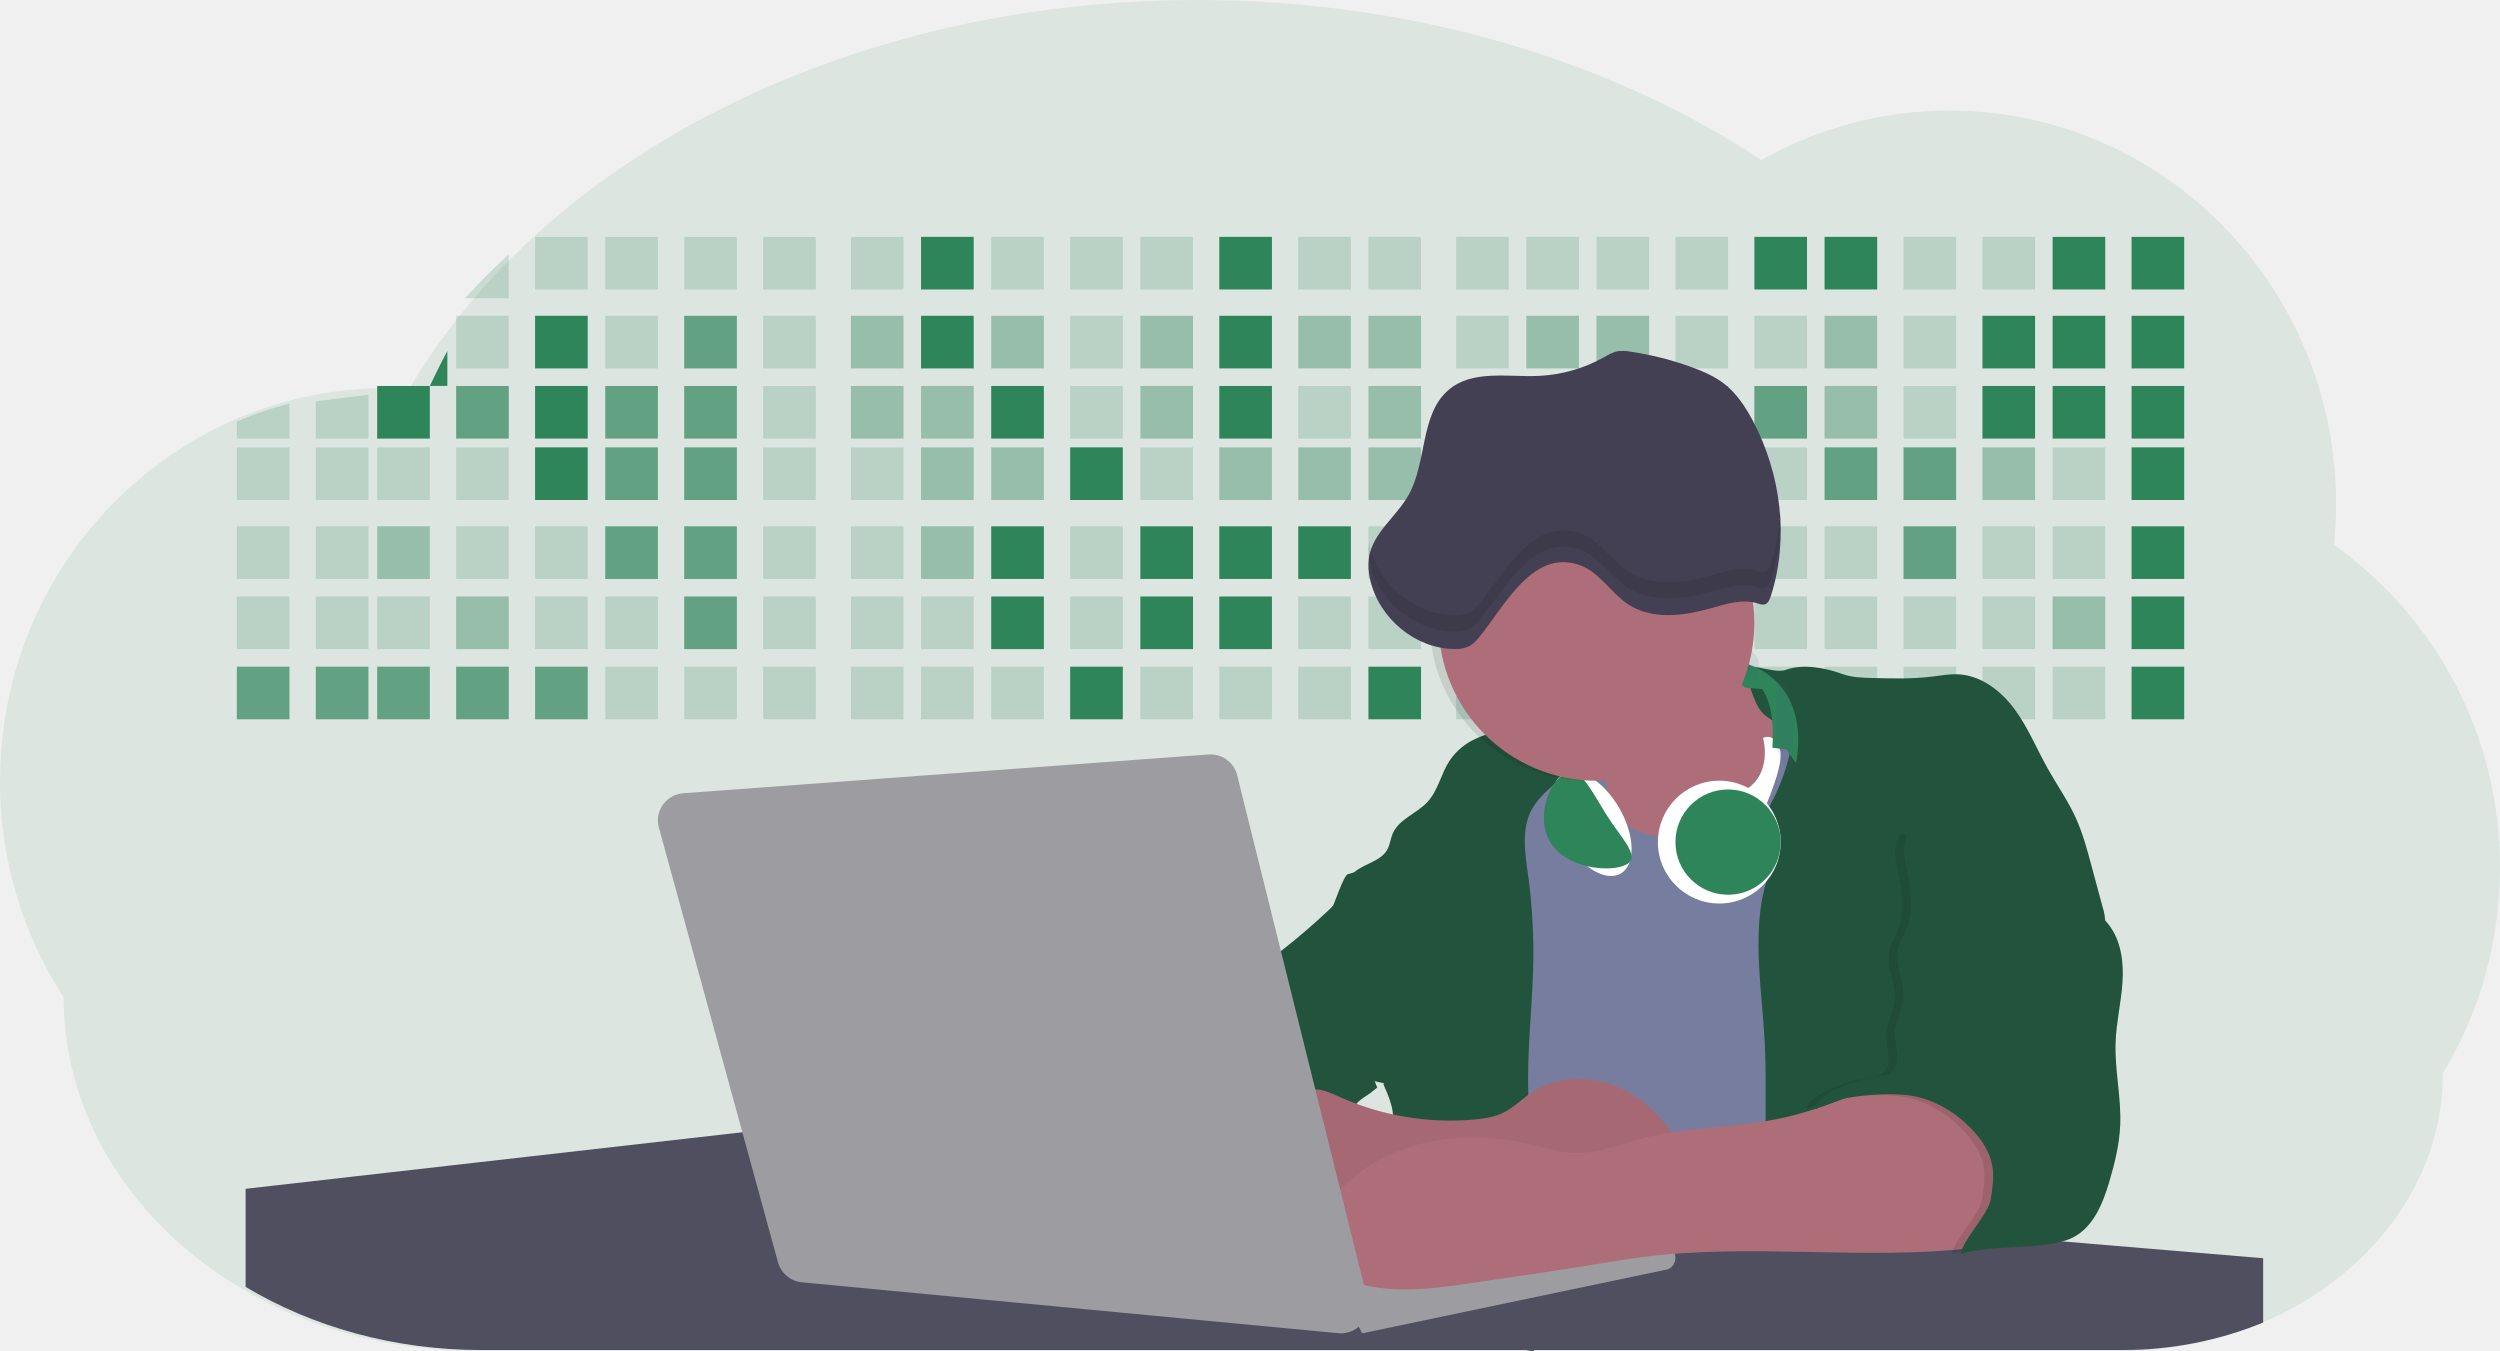
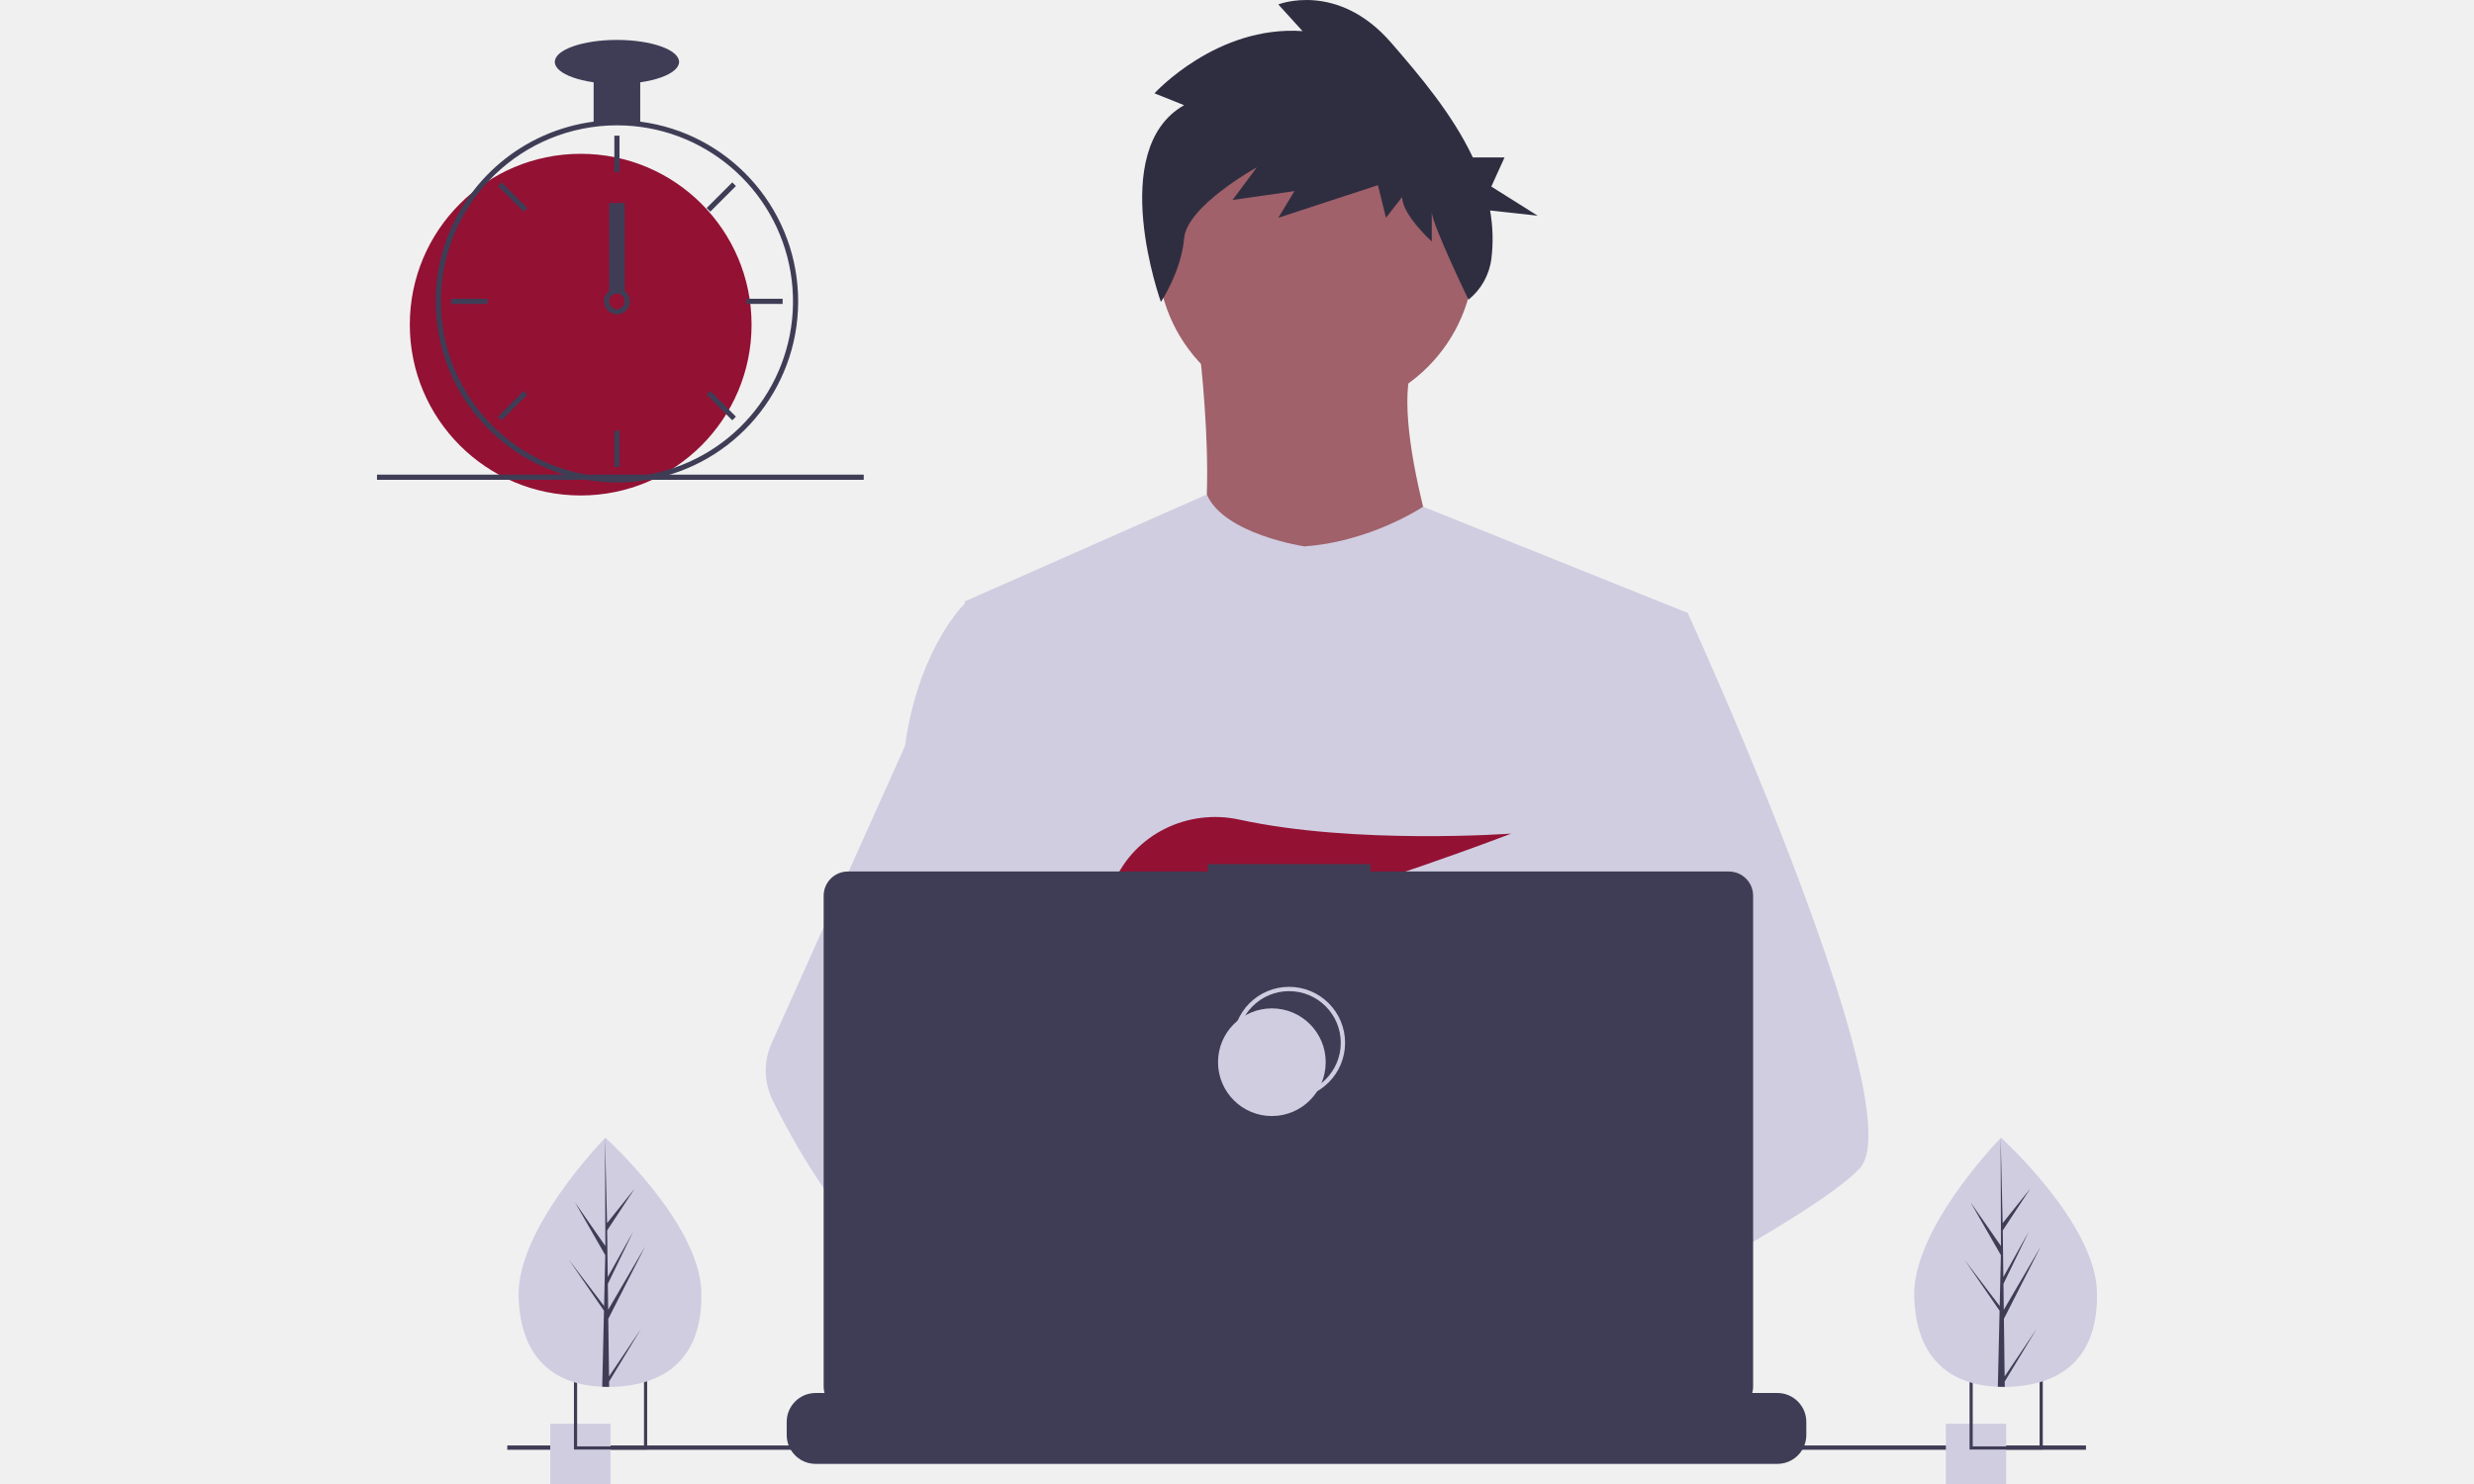
- <svg xmlns="http://www.w3.org/2000/svg" width="285" height="154">
-   <g fill-rule="nonzero" fill="none">
-     <path d="M285 98.908a45.505 45.505 0 0 1-1.707 12.382 45 45 0 0 1-4.8 11.055c0 12.507-8.426 23.317-20.655 28.46A41.603 41.603 0 0 1 241.712 154H54.102c-10.027 0-19.319-2.711-26.94-7.33a46.28 46.28 0 0 1-6.186-4.466c-8.47-7.295-13.721-17.375-13.721-28.51A45.13 45.13 0 0 1 0 89.05c0-18.314 10.81-34.062 26.295-41.014a43.418 43.418 0 0 1 6.356-2.277 43.608 43.608 0 0 1 11.016-1.52h.428c.862 0 1.717.03 2.566.08l.28-.475c.341-.573.692-1.14 1.05-1.7a64.088 64.088 0 0 1 2.039-3.02 69.585 69.585 0 0 1 2.329-3.091l.207-.25c.458-.573.926-1.138 1.405-1.698a83.311 83.311 0 0 1 4.733-5.08C76.67 11.359 104.812 0 136.451 0c24.619 0 47.122 6.878 64.36 18.242a43.322 43.322 0 0 1 21.41-5.64c24.349 0 44.094 20.064 44.094 44.814a46.255 46.255 0 0 1-.249 4.689A44.965 44.965 0 0 1 285 98.908z" fill="#2E855A" opacity=".1" />
-     <path d="M58 29v5h-5a78.624 78.624 0 0 1 5-5zM61 27h6v6h-6zM69 27h6v6h-6zM78 27h6v6h-6zM87 27h6v6h-6zM97 27h6v6h-6z" fill="#2E855A" opacity=".2" />
-     <path fill="#2E855A" d="M105 27h6v6h-6z" />
-     <path fill="#2E855A" opacity=".2" d="M113 27h6v6h-6zM122 27h6v6h-6zM130 27h6v6h-6z" />
-     <path fill="#2E855A" d="M139 27h6v6h-6z" />
-     <path fill="#2E855A" opacity=".2" d="M148 27h6v6h-6zM156 27h6v6h-6zM166 27h6v6h-6zM174 27h6v6h-6zM182 27h6v6h-6zM191 27h6v6h-6z" />
-     <path fill="#2E855A" d="M200 27h6v6h-6zM208 27h6v6h-6z" />
-     <path fill="#2E855A" opacity=".2" d="M217 27h6v6h-6zM226 27h6v6h-6z" />
-     <path fill="#2E855A" d="M234 27h6v6h-6zM243 27h6v6h-6zM51 40v4h-2a82.292 82.292 0 0 1 2-4z" />
-     <path fill="#2E855A" opacity=".2" d="M52 36h6v6h-6z" />
-     <path fill="#2E855A" d="M61 36h6v6h-6z" />
-     <path fill="#2E855A" opacity=".2" d="M69 36h6v6h-6z" />
-     <path fill="#2E855A" opacity=".7" d="M78 36h6v6h-6z" />
-     <path fill="#2E855A" opacity=".2" d="M87 36h6v6h-6z" />
-     <path fill="#2E855A" opacity=".4" d="M97 36h6v6h-6z" />
-     <path fill="#2E855A" d="M105 36h6v6h-6z" />
-     <path fill="#2E855A" opacity=".4" d="M113 36h6v6h-6z" />
-     <path fill="#2E855A" opacity=".2" d="M122 36h6v6h-6z" />
-     <path fill="#2E855A" opacity=".4" d="M130 36h6v6h-6z" />
-     <path fill="#2E855A" d="M139 36h6v6h-6z" />
-     <path fill="#2E855A" opacity=".4" d="M148 36h6v6h-6zM156 36h6v6h-6z" />
-     <path fill="#2E855A" opacity=".2" d="M166 36h6v6h-6z" />
-     <path fill="#2E855A" opacity=".4" d="M174 36h6v6h-6zM182 36h6v6h-6z" />
-     <path fill="#2E855A" opacity=".2" d="M191 36h6v6h-6zM200 36h6v6h-6z" />
-     <path fill="#2E855A" opacity=".4" d="M208 36h6v6h-6z" />
-     <path fill="#2E855A" opacity=".2" d="M217 36h6v6h-6z" />
-     <path fill="#2E855A" d="M226 36h6v6h-6zM234 36h6v6h-6zM243 36h6v6h-6z" />
-     <path d="M33 46v4h-6v-1.954A42.372 42.372 0 0 1 33 46zM42 45v5h-6v-4.258z" fill="#2E855A" opacity=".2" />
-     <path fill="#2E855A" d="M43 44h6v6h-6z" />
-     <path fill="#2E855A" opacity=".7" d="M52 44h6v6h-6z" />
-     <path fill="#2E855A" d="M61 44h6v6h-6z" />
-     <path fill="#2E855A" opacity=".7" d="M69 44h6v6h-6zM78 44h6v6h-6z" />
-     <path fill="#2E855A" opacity=".2" d="M87 44h6v6h-6z" />
-     <path fill="#2E855A" opacity=".4" d="M97 44h6v6h-6zM105 44h6v6h-6z" />
-     <path fill="#2E855A" d="M113 44h6v6h-6z" />
-     <path fill="#2E855A" opacity=".2" d="M122 44h6v6h-6z" />
-     <path fill="#2E855A" opacity=".4" d="M130 44h6v6h-6z" />
-     <path fill="#2E855A" d="M139 44h6v6h-6z" />
-     <path fill="#2E855A" opacity=".2" d="M148 44h6v6h-6z" />
-     <path fill="#2E855A" opacity=".4" d="M156 44h6v6h-6z" />
-     <path fill="#2E855A" opacity=".2" d="M166 44h6v6h-6z" />
-     <path fill="#2E855A" d="M174 44h6v6h-6z" />
-     <path fill="#2E855A" opacity=".2" d="M182 44h6v6h-6z" />
-     <path fill="#2E855A" opacity=".7" d="M191 44h6v6h-6zM200 44h6v6h-6z" />
-     <path fill="#2E855A" opacity=".4" d="M208 44h6v6h-6z" />
-     <path fill="#2E855A" opacity=".2" d="M217 44h6v6h-6z" />
-     <path fill="#2E855A" d="M226 44h6v6h-6zM234 44h6v6h-6zM243 44h6v6h-6z" />
-     <path fill="#2E855A" opacity=".2" d="M27 51h6v6h-6zM36 51h6v6h-6zM43 51h6v6h-6zM52 51h6v6h-6z" />
-     <path fill="#2E855A" d="M61 51h6v6h-6z" />
-     <path fill="#2E855A" opacity=".7" d="M69 51h6v6h-6zM78 51h6v6h-6z" />
-     <path fill="#2E855A" opacity=".2" d="M87 51h6v6h-6zM97 51h6v6h-6z" />
-     <path fill="#2E855A" opacity=".4" d="M105 51h6v6h-6zM113 51h6v6h-6z" />
-     <path fill="#2E855A" d="M122 51h6v6h-6z" />
-     <path fill="#2E855A" opacity=".2" d="M130 51h6v6h-6z" />
-     <path fill="#2E855A" opacity=".4" d="M139 51h6v6h-6zM148 51h6v6h-6zM156 51h6v6h-6zM166 51h6v6h-6z" />
-     <path fill="#2E855A" opacity=".2" d="M174 51h6v6h-6zM182 51h6v6h-6zM191 51h6v6h-6zM200 51h6v6h-6z" />
-     <path fill="#2E855A" opacity=".7" d="M208 51h6v6h-6zM217 51h6v6h-6z" />
-     <path fill="#2E855A" opacity=".4" d="M226 51h6v6h-6z" />
-     <path fill="#2E855A" opacity=".2" d="M234 51h6v6h-6z" />
-     <path fill="#2E855A" d="M243 51h6v6h-6z" />
-     <path fill="#2E855A" opacity=".2" d="M27 60h6v6h-6zM36 60h6v6h-6z" />
-     <path fill="#2E855A" opacity=".4" d="M43 60h6v6h-6z" />
-     <path fill="#2E855A" opacity=".2" d="M52 60h6v6h-6zM61 60h6v6h-6z" />
-     <path fill="#2E855A" opacity=".7" d="M69 60h6v6h-6zM78 60h6v6h-6z" />
-     <path fill="#2E855A" opacity=".2" d="M87 60h6v6h-6zM97 60h6v6h-6z" />
-     <path fill="#2E855A" opacity=".4" d="M105 60h6v6h-6z" />
-     <path fill="#2E855A" d="M113 60h6v6h-6z" />
-     <path fill="#2E855A" opacity=".2" d="M122 60h6v6h-6z" />
-     <path fill="#2E855A" d="M130 60h6v6h-6zM139 60h6v6h-6zM148 60h6v6h-6z" />
-     <path fill="#2E855A" opacity=".2" d="M156 60h6v6h-6z" />
-     <path fill="#2E855A" d="M166 60h6v6h-6z" />
-     <path fill="#2E855A" opacity=".2" d="M174 60h6v6h-6zM182 60h6v6h-6zM191 60h6v6h-6zM200 60h6v6h-6zM208 60h6v6h-6z" />
-     <path fill="#2E855A" opacity=".7" d="M217 60h6v6h-6z" />
-     <path fill="#2E855A" opacity=".2" d="M226 60h6v6h-6zM234 60h6v6h-6z" />
-     <path fill="#2E855A" d="M243 60h6v6h-6z" />
-     <path fill="#2E855A" opacity=".2" d="M27 68h6v6h-6zM36 68h6v6h-6zM43 68h6v6h-6z" />
-     <path fill="#2E855A" opacity=".4" d="M52 68h6v6h-6z" />
-     <path fill="#2E855A" opacity=".2" d="M61 68h6v6h-6zM69 68h6v6h-6z" />
-     <path fill="#2E855A" opacity=".7" d="M78 68h6v6h-6z" />
-     <path fill="#2E855A" opacity=".2" d="M87 68h6v6h-6zM97 68h6v6h-6zM105 68h6v6h-6z" />
-     <path fill="#2E855A" d="M113 68h6v6h-6z" />
-     <path fill="#2E855A" opacity=".2" d="M122 68h6v6h-6z" />
-     <path fill="#2E855A" d="M130 68h6v6h-6zM139 68h6v6h-6z" />
-     <path fill="#2E855A" opacity=".2" d="M148 68h6v6h-6zM156 68h6v6h-6zM166 68h6v6h-6zM174 68h6v6h-6zM182 68h6v6h-6zM191 68h6v6h-6zM200 68h6v6h-6zM208 68h6v6h-6zM217 68h6v6h-6zM226 68h6v6h-6z" />
-     <path fill="#2E855A" opacity=".4" d="M234 68h6v6h-6z" />
-     <path fill="#2E855A" d="M243 68h6v6h-6z" />
-     <path fill="#2E855A" opacity=".7" d="M27 76h6v6h-6zM36 76h6v6h-6zM43 76h6v6h-6zM52 76h6v6h-6zM61 76h6v6h-6z" />
-     <path fill="#2E855A" opacity=".2" d="M69 76h6v6h-6zM78 76h6v6h-6zM87 76h6v6h-6zM97 76h6v6h-6zM105 76h6v6h-6zM113 76h6v6h-6z" />
-     <path fill="#2E855A" d="M122 76h6v6h-6z" />
-     <path fill="#2E855A" opacity=".2" d="M130 76h6v6h-6zM139 76h6v6h-6zM148 76h6v6h-6z" />
-     <path fill="#2E855A" d="M156 76h6v6h-6z" />
-     <path fill="#2E855A" opacity=".2" d="M166 76h6v6h-6zM174 76h6v6h-6zM182 76h6v6h-6zM191 76h6v6h-6zM200 76h6v6h-6zM208 76h6v6h-6zM217 76h6v6h-6zM226 76h6v6h-6zM234 76h6v6h-6z" />
-     <path fill="#2E855A" d="M243 76h6v6h-6z" />
-     <circle fill="#767D9F" cx="182.5" cy="90.5" r="8.5" />
-     <path d="M181.225 79.747a171.72 171.72 0 0 1 2.227 11.6c.184 1.157.347 2.378-.07 3.472-.35.912-1.061 1.625-1.62 2.423-.558.799-.98 1.822-.64 2.737.339.915 1.33 1.415 2.275 1.673 2.705.733 5.589.2 8.282-.594a13.36 13.36 0 0 0 3.472-1.445c1.141-.728 2.076-1.74 2.936-2.78 3.925-4.784 6.494-10.525 8.913-16.232a9.81 9.81 0 0 1-8.324-3.37c-.991-1.17-1.718-2.8-1.16-4.231-1.636.902-3.58.963-5.342 1.58a18.94 18.94 0 0 0-3.143 1.554c-1.203.699-2.4 1.411-3.59 2.137-1.36.824-2.635 1.557-4.216 1.476z" fill="#AE6E79" />
-     <path d="M201.751 86.102c-1.534 2.994-3.531 5.871-6.382 7.653-2.851 1.783-6.69 2.266-9.546.504-1.406-.861-2.471-2.17-3.7-3.273-1.228-1.102-2.763-2.046-4.413-1.903-1.819.159-3.243 1.581-4.461 2.943-1.849 2.07-3.635 4.227-4.944 6.676-2.512 4.708-3.107 10.211-2.996 15.548.11 5.337.881 10.647.899 15.984.025 6.566-1.085 13.078-2.208 19.546 10.324-1.274 20.66 1.51 31.007 2.565 6.621.682 13.293.667 19.95.65 1.17 0 2.416-.03 3.39-.68a4.58 4.58 0 0 0 1.405-1.672c.919-1.7 1.288-3.638 1.544-5.553.651-4.839.671-9.738.689-14.622.045-11.832.088-23.707-1.412-35.446-.37-2.888-.841-5.79-1.947-8.492-1.105-2.701-2.908-5.186-5.43-6.633-1.62-.932-5.376-2.553-7.285-1.614-2.143 1.047-3.132 5.815-4.16 7.82z" fill="#767D9F" />
-     <path d="M201.171 118.7c-.386-7.152-1.956-14.786 1.386-21.134.822-1.56-2.125-3.505-1.214-5.015a22.599 22.599 0 0 0 2.504-5.902c.189-.713.34-1.467.162-2.183-.331-1.304-1.633-2.081-2.738-2.875-1.22-.878-1.847-3.554-2.24-5.002-.394-1.448 3.128.296 4.545-.22 1.966-.713 4.465-.264 6.426.459 1.096.4 2.285.434 3.453.464 2.267.059 4.542.116 6.792-.16 1.011-.126 2.024-.316 3.04-.26 2.59.146 4.843 1.902 6.377 3.979 1.533 2.076 2.509 4.496 3.766 6.745 1.048 1.875 2.297 3.646 3.19 5.597.792 1.726 1.293 3.58 1.788 5.426l1.277 4.733c.223.677.33 1.386.313 2.099-.064.757-.403 1.462-.746 2.136a40.445 40.445 0 0 1-4.647 7.026c-2.686 3.263-5.947 6.206-7.542 10.113-.623 1.521-.969 3.14-1.285 4.752A173.107 173.107 0 0 0 223.065 149a43.637 43.637 0 0 0-13.82-3.751c-1.39-.143-3.185.128-4.51-.247-2.215-.624-2.459-4.336-2.795-6.28-.537-3.095-.644-6.244-.664-9.372-.025-3.556.087-7.106-.105-10.65zM152.515 106.366c1.049 5.983 2.205 11.983 4.485 17.605a4.803 4.803 0 0 1-.172.154c-.202.172-.411.334-.63.499-.511.359-1.072.663-1.495 1.132-.16.18-.287.386-.374.61-.159.355-.159.76 0 1.115-1.189.526-2.57.364-3.902.314-1.15-.042-2.263 0-3.185.63-1.28.883-1.667 2.579-1.874 4.12a44.473 44.473 0 0 0-.197 1.687 47.042 47.042 0 0 0-.125 7.768c-4.07-.097-7.781-2.221-11.292-4.285-.802-.472-1.63-.968-2.15-1.745a3.94 3.94 0 0 1-.576-2.566c0-.127.022-.25.04-.379.112-.74.303-1.465.57-2.164a26.727 26.727 0 0 1 4.782-8.14c.892-1.041 1.897-2.06 2.313-3.37.182-.57.249-1.176.433-1.745.828-2.463 3.813-3.627 4.834-6.018.25-.57.364-1.196.673-1.745a4.394 4.394 0 0 1 1.06-1.184c.181-.152.37-.3.557-.446a74.045 74.045 0 0 0 5.061-4.35c.302-.285.601-.572.897-.863-.04 1.128.05 2.257.267 3.366z" fill="#22543D" />
-     <path d="M178.188 88.41c-.356.378-.742.733-1.12 1.085l-.102.092-.401.373a9.675 9.675 0 0 0-1.868 2.182l-.042.07c-1.262 2.267-.795 5.058-.443 7.632a65.16 65.16 0 0 1 .586 9.684c-.064 4.47-.589 8.909-.599 13.373 0 1.013.023 2.024.067 3.037.072 1.646.196 3.29.344 4.933.161 1.803.354 3.603.535 5.403.143 1.393.28 2.784.393 4.174.057.72.111 1.438.156 2.158.052.844.094 1.69.119 2.535.017.536.027 1.07.027 1.606v.912c0 .58-.016 1.16-.047 1.738a48.699 48.699 0 0 1-.151 2.234c-.077.812-.213 1.699-.782 2.27a2.068 2.068 0 0 1-.109.099l-.802-.1a82.056 82.056 0 0 0-16.653-.297c.121-.84.232-1.676.341-2.518a175.718 175.718 0 0 0 .46-4.057 158.012 158.012 0 0 0 .75-12.147c.028-1.112.042-2.225.04-3.34 0-1.082-.01-2.166-.027-3.252 0-.357-.015-.715-.045-1.07a6.812 6.812 0 0 0-.131-.951 12.41 12.41 0 0 0-.742-2.106c-.055-.129-.107-.248-.159-.384-.03-.067-.057-.137-.084-.204 1.425-1.274 2.44-2.98 3.415-4.658 1.581-2.704 3.2-5.527 3.464-8.65.265-3.124-1.281-6.633-4.256-7.586-.809-.248-1.665-.318-2.5-.464-.786-.14-2.427-.455-3.337-1.02-.495.509-.99 1.01-1.485 1.501.03-.75.213-1.486.537-2.162l.351.017a.675.675 0 0 1-.04-.248c0-.266.184-.566.575-.9 1.165-.992 2.999-1.213 3.734-2.557.307-.558.359-1.224.606-1.81.71-1.67 2.75-2.286 3.977-3.622 1.227-1.336 1.534-3.228 2.526-4.718a7.088 7.088 0 0 1 2.97-2.483c.099-.047.2-.094.302-.136 2.053-.882 4.493-1.083 6.621-1.078.827 0 2.97.025 4.02.445.17.06.325.156.457.28 1.118 1.222-.621 3.802-1.448 4.685z" fill="#22543D" />
-     <path d="M153.651 99.653a14.895 14.895 0 0 1 11.614 1.232c1.789 1.01 3.394 2.422 4.378 4.242 1.478 2.73 1.414 6.022 1.31 9.14-.053 1.56-.12 3.175-.796 4.575-.782 1.62-2.258 2.733-3.764 3.643a10.403 10.403 0 0 1-3.061 1.348c-1.67.369-3.404.055-5.086-.253-1.829-.344-3.792-.758-5.062-2.144-.745-.804-1.153-1.848-1.555-2.87-.578-1.474-1.158-2.947-1.74-4.419-1.006-2.556-1.346-4.682-.017-7.172.604-1.135 1.342-2.197 1.938-3.34.298-.581 1.367-3.832 1.841-3.982z" fill="#22543D" />
-     <path d="M258 143.44v7.326a42.055 42.055 0 0 1-16.078 3.136h-66.988a2.063 2.063 0 0 1-.11.098l-.804-.098H54.86c-9.997 0-19.262-2.66-26.86-7.193v-11.185L85.308 129h.045l33.373 2.788 8.637.735 4.486.375 9.284.777 4.777.399 6.955.583.978.08 5.013.42 6.8.551 9.564.799 15.941 1.335 11.215.938 18.415 1.542 3.503.291.377.032.328.027 4.625.387 5.077.426.589.05L258 143.44z" fill="#504F60" />
-     <path fill="#9C9CA1" d="M189 142.708L117.762 130 115 144.598l32.655 4.086L157.71 150l27.658-5.693z" />
-     <path d="M154 149.497l35.543-7.473c.36-.077.732.03 1.014.292.282.262.444.651.443 1.061.002.663-.42 1.233-1.004 1.353l-34.71 7.27-1.286-2.503z" fill="#9C9CA1" />
-     <path d="M168.039 127.633c1.121-.1 2.258-.27 3.267-.749 1.244-.595 2.211-1.622 3.363-2.378 2.532-1.675 5.919-1.9 8.821-.938 2.903.962 5.325 3.022 7.021 5.482 1.127 1.639 1.972 3.73 1.177 5.539a7.271 7.271 0 0 1-1.025 1.54l-2.074 2.609a7.052 7.052 0 0 1-1.408 1.457c-.776.543-1.74.765-2.69.9-2.525.353-5.094.152-7.638.315-4.37.28-8.638 1.634-13.017 1.589-2.517-.026-5.002-.515-7.462-1.003l-10.885-2.153c-1.895-.373-4.037-.919-4.93-2.572-.4-.744-.474-1.606-.522-2.443-.129-2.306 0-4.871 1.662-6.534 1.561-1.56 4.031-2.053 5.896-3.206 2.283-1.414 3.037-.957 5.444.105a30.889 30.889 0 0 0 15 2.44z" fill="#AE6E79" />
-     <path d="M168.039 127.633c1.121-.1 2.258-.27 3.267-.749 1.244-.595 2.211-1.622 3.363-2.378 2.532-1.675 5.919-1.9 8.821-.938 2.903.962 5.325 3.022 7.021 5.482 1.127 1.639 1.972 3.73 1.177 5.539a7.271 7.271 0 0 1-1.025 1.54l-2.074 2.609a7.052 7.052 0 0 1-1.408 1.457c-.776.543-1.74.765-2.69.9-2.525.353-5.094.152-7.638.315-4.37.28-8.638 1.634-13.017 1.589-2.517-.026-5.002-.515-7.462-1.003l-10.885-2.153c-1.895-.373-4.037-.919-4.93-2.572-.4-.744-.474-1.606-.522-2.443-.129-2.306 0-4.871 1.662-6.534 1.561-1.56 4.031-2.053 5.896-3.206 2.283-1.414 3.037-.957 5.444.105a30.889 30.889 0 0 0 15 2.44z" fill="#000" opacity=".05" />
-     <path d="M212.659 124.288c-3.02 1.196-6.056 2.396-9.217 3.108-5.3 1.196-10.847 1.007-16.106 2.374-2.778.725-5.539 1.893-8.393 1.656-1.276-.106-2.507-.503-3.749-.805-6.975-1.762-14.903-1.19-20.568 3.34-1.937 1.547-3.523 3.478-4.96 5.536a3.772 3.772 0 0 0-.54 3.104 3.678 3.678 0 0 0 1.992 2.403 20.907 20.907 0 0 0 6.977 1.906c3.228.291 6.471-.177 9.682-.645 4.764-.692 9.531-1.387 14.284-2.164 1.706-.28 3.412-.57 5.128-.79 12.349-1.599 24.921.344 37.302-.99 1.252-.136 2.525-.312 3.663-.858 2.882-1.384 4.308-5.034 3.713-8.24-.595-3.206-2.891-5.872-5.655-7.508-2.316-1.376-4.813-1.933-7.392-2.517-2.395-.57-3.855.184-6.161 1.09z" fill="#AE6E79" />
-     <path d="M239.403 105.658c1.413 1.814 1.714 4.248 1.561 6.52-.153 2.272-.704 4.519-.785 6.8-.113 3.13.658 6.248.527 9.367-.091 2.182-.62 4.321-1.244 6.415-.737 2.472-1.803 5.129-4.13 6.316-3.091 1.577-9.573.69-12.824 1.924.296-1.807 3.131-4.423 3.427-6.23.204-1.25.41-2.534.191-3.787-.28-1.596-1.237-3.013-2.371-4.193-1.806-1.877-4.162-3.289-6.75-3.749-2.588-.46-8.925-.082-10.995 1.52-.255-1.655 4.488-3.25 6.155-3.607.832-.182 1.785-.08 2.45-.597 1.276-.98.35-2.931.411-4.498.049-1.25.793-2.394.944-3.644.255-2-1.076-4.036-.554-5.998.194-.725.625-1.362.924-2.052.907-2.112.51-4.52.025-6.765-.3-1.41-.594-2.999.207-4.2.742-1.123 2.848 2.873 4.197 2.688 4.454-.612 8.486-3.849 12.084-1.2 1.833 1.35 2.073 2.75 2.805 4.676.711 1.835 2.555 2.774 3.745 4.294z" fill="#000" opacity=".1" />
-     <path d="M240.403 105.425c1.413 1.825 1.714 4.275 1.561 6.56-.153 2.287-.704 4.547-.785 6.843-.113 3.149.658 6.287.527 9.426-.091 2.195-.62 4.348-1.244 6.455-.737 2.487-1.803 5.16-4.13 6.355-3.091 1.586-9.573.694-12.824 1.936.296-1.818 3.131-4.451 3.427-6.27.204-1.257.41-2.55.191-3.81-.28-1.606-1.237-3.032-2.371-4.219-1.806-1.888-4.162-3.31-6.75-3.772-2.588-.463-8.925-.083-10.995 1.529-.255-1.665 4.488-3.27 6.155-3.629.832-.183 1.785-.08 2.45-.6 1.276-.987.35-2.95.411-4.527.049-1.258.793-2.41.944-3.667.255-2.012-1.076-4.061-.554-6.035.194-.73.625-1.37.924-2.065.907-2.125.51-4.549.025-6.807-.3-1.418-.594-3.018.207-4.227.742-1.13 2.193-1.557 3.541-1.746a17.63 17.63 0 0 1 12.75 3.244c1.833 1.358 2.073 2.767 2.805 4.705.701 1.846 2.545 2.792 3.735 4.32z" fill="#22543D" />
-     <path d="M75.11 94.327l13.584 49.585a3.125 3.125 0 0 0 2.726 2.272l61.146 5.802a3.153 3.153 0 0 0 2.671-1.057c.665-.759.915-1.789.672-2.763l-14.877-59.81c-.365-1.469-1.751-2.46-3.278-2.347L77.891 90.43c-.931.071-1.78.549-2.319 1.302a3.063 3.063 0 0 0-.462 2.594z" fill="#9C9CA1" />
-     <circle fill="#FFF" cx="196" cy="96" r="7" />
-     <path d="M200.986 84.112s1.282 4.384-2.502 6.227l-.484.973L200.37 94s2.923-6.128 2.606-8.305c0 0-.452-2.21-1.99-1.583z" fill="#FFF" />
-     <circle fill="#2E855A" cx="197" cy="96" r="6" />
-     <path d="M204.737 87l-1.092-1.565-1.592-.195c.34-5.152-1.202-6.687-1.202-6.687l-.358-.03-1.56-.131L196 75.75V75c4.122.426 6.4 2.124 7.631 4.114 2.175 3.493 1.106 7.886 1.106 7.886z" fill="#2E855A" />
-     <path d="M200 75.632V77l-1.389-.19L196 73s4.04 1.271 4 2.632zM203.805 87L203 85.212V78c1.593 3.98.805 9 .805 9z" stroke="#4C4981" fill="#000" opacity=".1" />
-     <ellipse fill="#FFF" transform="rotate(-30 181.48 93.91)" cx="181.481" cy="93.91" rx="3.593" ry="6.557" />
-     <path d="M183.051 92.753c1.821 2.929 4.056 4.885 2.327 5.815-1.728.93-6.764.466-8.585-2.465-1.82-2.93-.168-6.978 1.56-7.909 1.73-.93 2.874 1.624 4.698 4.56z" fill="#2E855A" />
-     <path d="M198 69.48c0 9.94-6.853 19.52-16.867 19.52C171.12 89 163 80.941 163 71s8.119-18 18.133-18C191.147 53.01 198 59.538 198 69.48z" fill="#000" opacity=".1" />
-     <circle fill="#AE6E79" cx="182" cy="71" r="18" />
-     <path d="M180.214 64.47c2.166.823 3.448 3.133 5.392 4.42 2.75 1.804 6.328 1.338 9.466.445 1.75-.492 3.579-1.093 5.3-.546.254.116.533.157.808.118.374-.11.56-.538.682-.92 2.129-6.549 1.172-13.967-2.042-20.026-.83-1.562-1.824-3.073-3.193-4.158-1.08-.854-2.35-1.413-3.629-1.89a35.32 35.32 0 0 0-7.217-1.838 4.347 4.347 0 0 0-1.317-.044c-.602.1-1.142.435-1.679.734a16.781 16.781 0 0 1-7.462 2.091c-3.498.137-7.497-.714-10.193 1.602-3.248 2.776-2.439 8.193-4.545 11.963-1.395 2.493-4.084 4.303-4.526 7.142a6.796 6.796 0 0 0 .158 2.596c1.03 4.368 5.127 7.75 9.495 7.83a3.51 3.51 0 0 0 1.94-.41c.39-.275.736-.614 1.022-1.003 2.86-3.496 6.134-10.158 11.54-8.106z" fill="#444053" />
-     <path d="M201.86 64.28c-.123.372-.308.79-.683.899a1.488 1.488 0 0 1-.807-.116c-1.72-.534-3.56.053-5.296.534-3.14.871-6.726 1.337-9.464-.436-1.946-1.26-3.225-3.526-5.394-4.317-5.404-2.015-8.677 4.503-11.545 7.919a4.4 4.4 0 0 1-1.022.98 3.578 3.578 0 0 1-1.939.4c-4.352-.078-8.452-3.383-9.494-7.65a10.056 10.056 0 0 1-.144-.755c0 .023 0 .043-.013.065a6.492 6.492 0 0 0 .157 2.537c1.03 4.267 5.13 7.571 9.494 7.65a3.578 3.578 0 0 0 1.94-.401 4.4 4.4 0 0 0 1.02-.98c2.87-3.415 6.142-9.924 11.546-7.919 2.169.804 3.448 3.06 5.394 4.317 2.748 1.763 6.323 1.308 9.464.436 1.749-.481 3.575-1.068 5.296-.534.254.113.533.153.807.116.375-.108.56-.527.683-.9A22.915 22.915 0 0 0 202.979 58a22.531 22.531 0 0 1-1.12 6.28z" fill="#000" opacity=".1" />
-   </g>
+ <svg xmlns="http://www.w3.org/2000/svg" id="b4850822-491f-41e2-90b8-9be7376dfe8f" data-name="Layer 1" width="250" height="150" viewBox="0 0 798.627 689.223">
+   <circle cx="435.922" cy="118.405" r="73.536" fill="#a0616a" />
+   <path d="M581.722,260.562s13.855,104.443-7.46,116.166,126.823,12.789,126.823,12.789S668.047,298.928,682.968,271.219Z" transform="translate(-200.6864 -105.3887)" fill="#a0616a" />
+   <path d="M809.257,390.045l-12.32,56.1-26.05,118.69-.78,6.5-8.99,75.25-5.98,49.99-4.01,33.58c-24.38,12.53-42.05,21.18-42.05,21.18s-1.52-7.62-3.97-17.37c-17.11,5.13-48.77,13.64-75.6,15.34,9.77,10.89,14.26,21.12,8.17,28.67-18.38,22.76-94.26-24.92-120.8-42.7a71.841,71.841,0,0,0-.7,12.86l-20.31-15.62,2.01-35.94,3.39-60.81,4.26-76.26a80.064,80.064,0,0,1-3.37-10.03c-6.22-22.12-13.77-66.29-19.56-103.33-4.66-29.81-8.16-55-8.9-60.36-.1-.7-.15-1.06-.15-1.06l112.43-49.68c7.99,18.53,45.3,24.1,45.3,24.1,30.91-2.13,55.14-18.43,55.14-18.43Z" transform="translate(-200.6864 -105.3887)" fill="#d0cde1" />
+   <path d="M717.607,730.025s-4.76,1.63-12.5,3.94c-17.11,5.13-48.77,13.64-75.6,15.34-23.1,1.48-42.62-2.08-46.19-17.15-1.53-6.48.64-11.81,5.37-16.19,14.12-13.09,51-17.78,80.25-19.39,8.26-.45,15.9-.66,22.26-.74,10.8-.14,17.88.08,17.88.08l.17.66Z" transform="translate(-200.6864 -105.3887)" fill="#a0616a" />
+   <path d="M575.433,154.235,561.683,148.731s28.749-31.651,68.747-28.898l-11.25-12.385s27.499-11.009,52.498,17.89c13.141,15.191,28.346,33.048,37.825,53.163h14.725l-6.146,13.532,21.509,13.532-22.077-2.431a75.617,75.617,0,0,1,.599,22.445A29.041,29.041,0,0,1,707.48,244.576h0s-17.052-35.296-17.052-40.8V217.537s-13.749-12.385-13.749-20.642L669.179,206.528l-3.75-15.137-46.248,15.137,7.5-12.385-28.749,4.128,11.25-15.137s-32.499,17.89-33.749,33.027c-1.25,15.137-10.762,29.481-10.762,29.481S539.184,174.877,575.433,154.235Z" transform="translate(-200.6864 -105.3887)" fill="#2f2e41" />
+   <path d="M889.187,647.955c-7.49,8.12-26.05,20.35-48.55,33.59-8.37,4.92-17.28,9.99-26.37,15.03-21.69,12.03-44.4,23.95-63.14,33.58-24.38,12.53-42.05,21.18-42.05,21.18s-1.52-7.62-3.97-17.37c-3.28-13.05-8.22-29.92-13.37-37.39-.18-.26-.36-.5-.54-.74-1.5-1.97-3.01-3.12-4.5-3.12l74.42-46.13,32.16-19.94-23.17-55.31-29.06-69.38,17.54-55.81,17.63-56.1h33.04s10.94,23.88,24.93,57.18c2.09,4.98,4.25,10.17,6.45,15.53C869.417,532.755,905.297,630.505,889.187,647.955Z" transform="translate(-200.6864 -105.3887)" fill="#d0cde1" />
+   <path d="M637.677,777.975c-18.38,22.76-94.26-24.92-120.8-42.7-5.78-3.87-9.22-6.32-9.22-6.32l24.28-32.38,7.69-10.25s6.88,3.65,17.05,9.59c.37.22.74.44,1.12.66,8.77,5.15,19.78,11.88,30.89,19.39,15.33,10.37,30.83,22.2,40.82,33.34C639.277,760.195,643.767,770.425,637.677,777.975Z" transform="translate(-200.6864 -105.3887)" fill="#a0616a" />
+   <path d="M556.677,695.915a47.782,47.782,0,0,0-8.1.66c-22.99,3.95-29.77,24.76-31.7,38.7a71.841,71.841,0,0,0-.7,12.86l-20.31-15.62-7.4-5.69c-17.81-6.21-33.68-17.24-47.44-30.25a238.482,238.482,0,0,1-31.95-37.89,334.15,334.15,0,0,1-24.72-42.4,31.184,31.184,0,0,1-.43-26.45l25.15-56.05,36.76-81.92q.405-2.925.89-5.72c7.29-41.8,26.82-60.36,26.82-60.36h14.92l9.98,60.36,12.4,74.99-8.69,28.34-20.08,65.45,19.19,20.84Z" transform="translate(-200.6864 -105.3887)" fill="#d0cde1" />
+   <path d="M573.563,521.195l12.755,14.881c4.739-.904,9.687-1.965,14.784-3.158l-3.663-11.723,8.957,10.45c53.997-13.281,120.927-39.101,120.927-39.101s-72.257,5.298-126.208-6.489c-23.871-5.215-48.431,6.618-58.226,29.002-5.694,13.011-4.799,24.283,15.394,24.283a133.375,133.375,0,0,0,20.353-1.914Z" transform="translate(-200.6864 -105.3887)" fill="#931133" />
+   <path d="M864.337,765.775v6.07a13.34,13.34,0,0,1-.91,4.87,13.688,13.688,0,0,1-.97,2,13.437,13.437,0,0,1-11.55,6.56h-446.55a13.437,13.437,0,0,1-11.55-6.56,13.682,13.682,0,0,1-.97-2,13.34,13.34,0,0,1-.91-4.87v-6.07a13.426,13.426,0,0,1,13.43-13.43h25.74v-2.83a.559.559,0,0,1,.56-.56h13.43a.559.559,0,0,1,.56.56v2.83h8.39v-2.83a.559.559,0,0,1,.56-.56h13.43a.559.559,0,0,1,.56.56v2.83h8.4v-2.83a.559.559,0,0,1,.56-.56h13.43a.559.559,0,0,1,.56.56v2.83h8.39v-2.83a.559.559,0,0,1,.56-.56h13.43a.559.559,0,0,1,.56.56v2.83h8.39v-2.83a.559.559,0,0,1,.56-.56h13.43a.559.559,0,0,1,.56.56v2.83h8.4v-2.83a.559.559,0,0,1,.56-.56h13.43a.559.559,0,0,1,.56.56v2.83h8.39v-2.83a.559.559,0,0,1,.56-.56h105.2a.559.559,0,0,1,.56.56v2.83h8.4v-2.83a.559.559,0,0,1,.56-.56h13.43a.566.566,0,0,1,.56.56v2.83h8.39v-2.83a.559.559,0,0,1,.56-.56h13.43a.559.559,0,0,1,.56.56v2.83h8.39v-2.83a.559.559,0,0,1,.56-.56h13.43a.559.559,0,0,1,.56.56v2.83h8.4v-2.83a.559.559,0,0,1,.56-.56h13.43a.557.557,0,0,1,.55.56v2.83h8.4v-2.83a.559.559,0,0,1,.56-.56h13.43a.559.559,0,0,1,.56.56v2.83h8.39v-2.83a.559.559,0,0,1,.56-.56h13.43a.559.559,0,0,1,.56.56v2.83h39.17A13.426,13.426,0,0,1,864.337,765.775Z" transform="translate(-200.6864 -105.3887)" fill="#3f3d56" />
+   <rect x="60.5" y="671.326" width="733" height="2" fill="#3f3d56" />
+   <path d="M828.381,510.145H661.938v-3.431H586.466v3.431h-167.129a11.259,11.259,0,0,0-11.259,11.259V749.315a11.259,11.259,0,0,0,11.259,11.259H828.381a11.259,11.259,0,0,0,11.259-11.259V521.404A11.259,11.259,0,0,0,828.381,510.145Z" transform="translate(-200.6864 -105.3887)" fill="#3f3d56" />
+   <circle cx="423.5" cy="484.326" r="25" fill="none" stroke="#d0cde1" stroke-miterlimit="10" stroke-width="2" />
+   <circle cx="415.5" cy="493.326" r="25" fill="#d0cde1" />
+   <rect x="80.446" y="661.223" width="28" height="28" fill="#d0cde1" />
+   <path d="M292.136,744.612v34h34v-34Zm32.52,32.52h-31.05v-31.04h31.05Z" transform="translate(-200.6864 -105.3887)" fill="#3f3d56" />
+   <rect x="728.446" y="661.223" width="28" height="28" fill="#d0cde1" />
+   <path d="M940.136,744.612v34h34v-34Zm32.52,32.52h-31.05v-31.04h31.05Z" transform="translate(-200.6864 -105.3887)" fill="#3f3d56" />
+   <circle cx="94.58" cy="150.773" r="79.34" fill="#931133" />
+   <path d="M322.915,161.879a85.755,85.755,0,0,0-21.638,0A84.368,84.368,0,0,0,231.662,220.591a83.223,83.223,0,0,0-3.655,21.662c-.036,1.022-.06,2.056-.06,3.089a84.233,84.233,0,0,0,84.149,84.149c1.791,0,3.582-.06,5.349-.168a83.231,83.231,0,0,0,12.334-1.707,84.159,84.159,0,0,0-6.864-165.737Zm15.519,160.857h-.012a80.908,80.908,0,0,1-20.977,4.171c-1.767.12-3.558.18-5.349.18a81.845,81.845,0,0,1-81.745-81.745c0-1.034.024-2.068.06-3.089a81.856,81.856,0,0,1,81.685-78.655,81.749,81.749,0,0,1,26.339,159.138Z" transform="translate(-200.6864 -105.3887)" fill="#3f3d56" />
+   <rect x="110.208" y="63.018" width="2.404" height="16.83" fill="#3f3d56" />
+   <rect x="262.442" y="188.476" width="2.404" height="16.83" transform="translate(-262.6894 138.704) rotate(-45)" fill="#3f3d56" />
+   <rect x="242.373" y="236.928" width="2.404" height="16.83" transform="translate(-202.4538 383.5287) rotate(-90)" fill="#3f3d56" />
+   <rect x="262.442" y="285.379" width="2.404" height="16.83" transform="translate(41.63884 582.5743) rotate(-135)" fill="#3f3d56" />
+   <rect x="359.346" y="188.476" width="2.404" height="16.83" transform="translate(275.5851 485.6705) rotate(-135)" fill="#3f3d56" />
+   <rect x="379.415" y="236.928" width="2.404" height="16.83" transform="translate(-65.41128 520.5713) rotate(-90)" fill="#3f3d56" />
+   <rect x="359.346" y="285.379" width="2.404" height="16.83" transform="translate(-302.8282 235.6077) rotate(-45)" fill="#3f3d56" />
+   <rect x="110.208" y="200.06" width="2.404" height="16.83" fill="#3f3d56" />
+   <path d="M315.703,240.534a6.011,6.011,0,0,0-7.213,0,6.187,6.187,0,0,0-1.719,2.02,6.011,6.011,0,1,0,8.932-2.02Zm-3.606,8.415a3.617,3.617,0,0,1-3.606-3.606,3.671,3.671,0,0,1,.637-2.044,3.603,3.603,0,1,1,2.969,5.65Z" transform="translate(-200.6864 -105.3887)" fill="#3f3d56" />
+   <rect x="100.591" y="35.369" width="21.638" height="21.638" fill="#3f3d56" />
+   <ellipse cx="111.41" cy="28.757" rx="28.851" ry="10.218" fill="#3f3d56" />
+   <rect x="107.803" y="94.273" width="7.213" height="40.872" fill="#3f3d56" />
+   <rect y="220.44" width="226" height="2.404" fill="#3f3d56" />
+   <path d="M351.28,705.143c.933,31.95-17.735,43.659-41.163,44.343q-.816.024-1.625.029-1.63.012-3.228-.054c-21.188-.88-37.96-12.127-38.828-41.84-.898-30.75,37.269-70.703,40.133-73.658l.005-.003c.109-.113.164-.169.164-.169S350.347,673.195,351.28,705.143Z" transform="translate(-200.6864 -105.3887)" fill="#d0cde1" />
+   <path d="M308.43,744.644l14.882-22.131-14.852,24.512.031,2.49q-1.63.012-3.228-.054L306.002,717.449l-.02-.247.027-.048.071-3.025-16.298-23.663,16.279,21.399.058.639.558-24.186-14.077-24.533,14.117,20.284-.147-50.108 0-.167.005.164.934,39.491,12.829-16.041-12.787,19.444.28,21.634,11.806-21.114-11.762,24.295.156,12.03,17.169-29.411-17.117,33.608Z" transform="translate(-200.6864 -105.3887)" fill="#3f3d56" />
+   <path d="M999.28,705.143c.933,31.95-17.735,43.659-41.163,44.343q-.816.024-1.625.029-1.63.012-3.228-.054c-21.188-.88-37.96-12.127-38.828-41.84-.898-30.75,37.269-70.703,40.133-73.658l.005-.003c.109-.113.164-.169.164-.169S998.347,673.195,999.28,705.143Z" transform="translate(-200.6864 -105.3887)" fill="#d0cde1" />
+   <path d="M956.43,744.644l14.882-22.131-14.852,24.512.031,2.49q-1.63.012-3.228-.054L954.002,717.449l-.02-.247.027-.048.071-3.025-16.298-23.663,16.279,21.399.058.639.558-24.186-14.077-24.533,14.117,20.284-.147-50.108 0-.167.005.164.934,39.491,12.829-16.041-12.787,19.444.28,21.634,11.806-21.114-11.762,24.295.156,12.03,17.169-29.411-17.117,33.608Z" transform="translate(-200.6864 -105.3887)" fill="#3f3d56" />
</svg>
